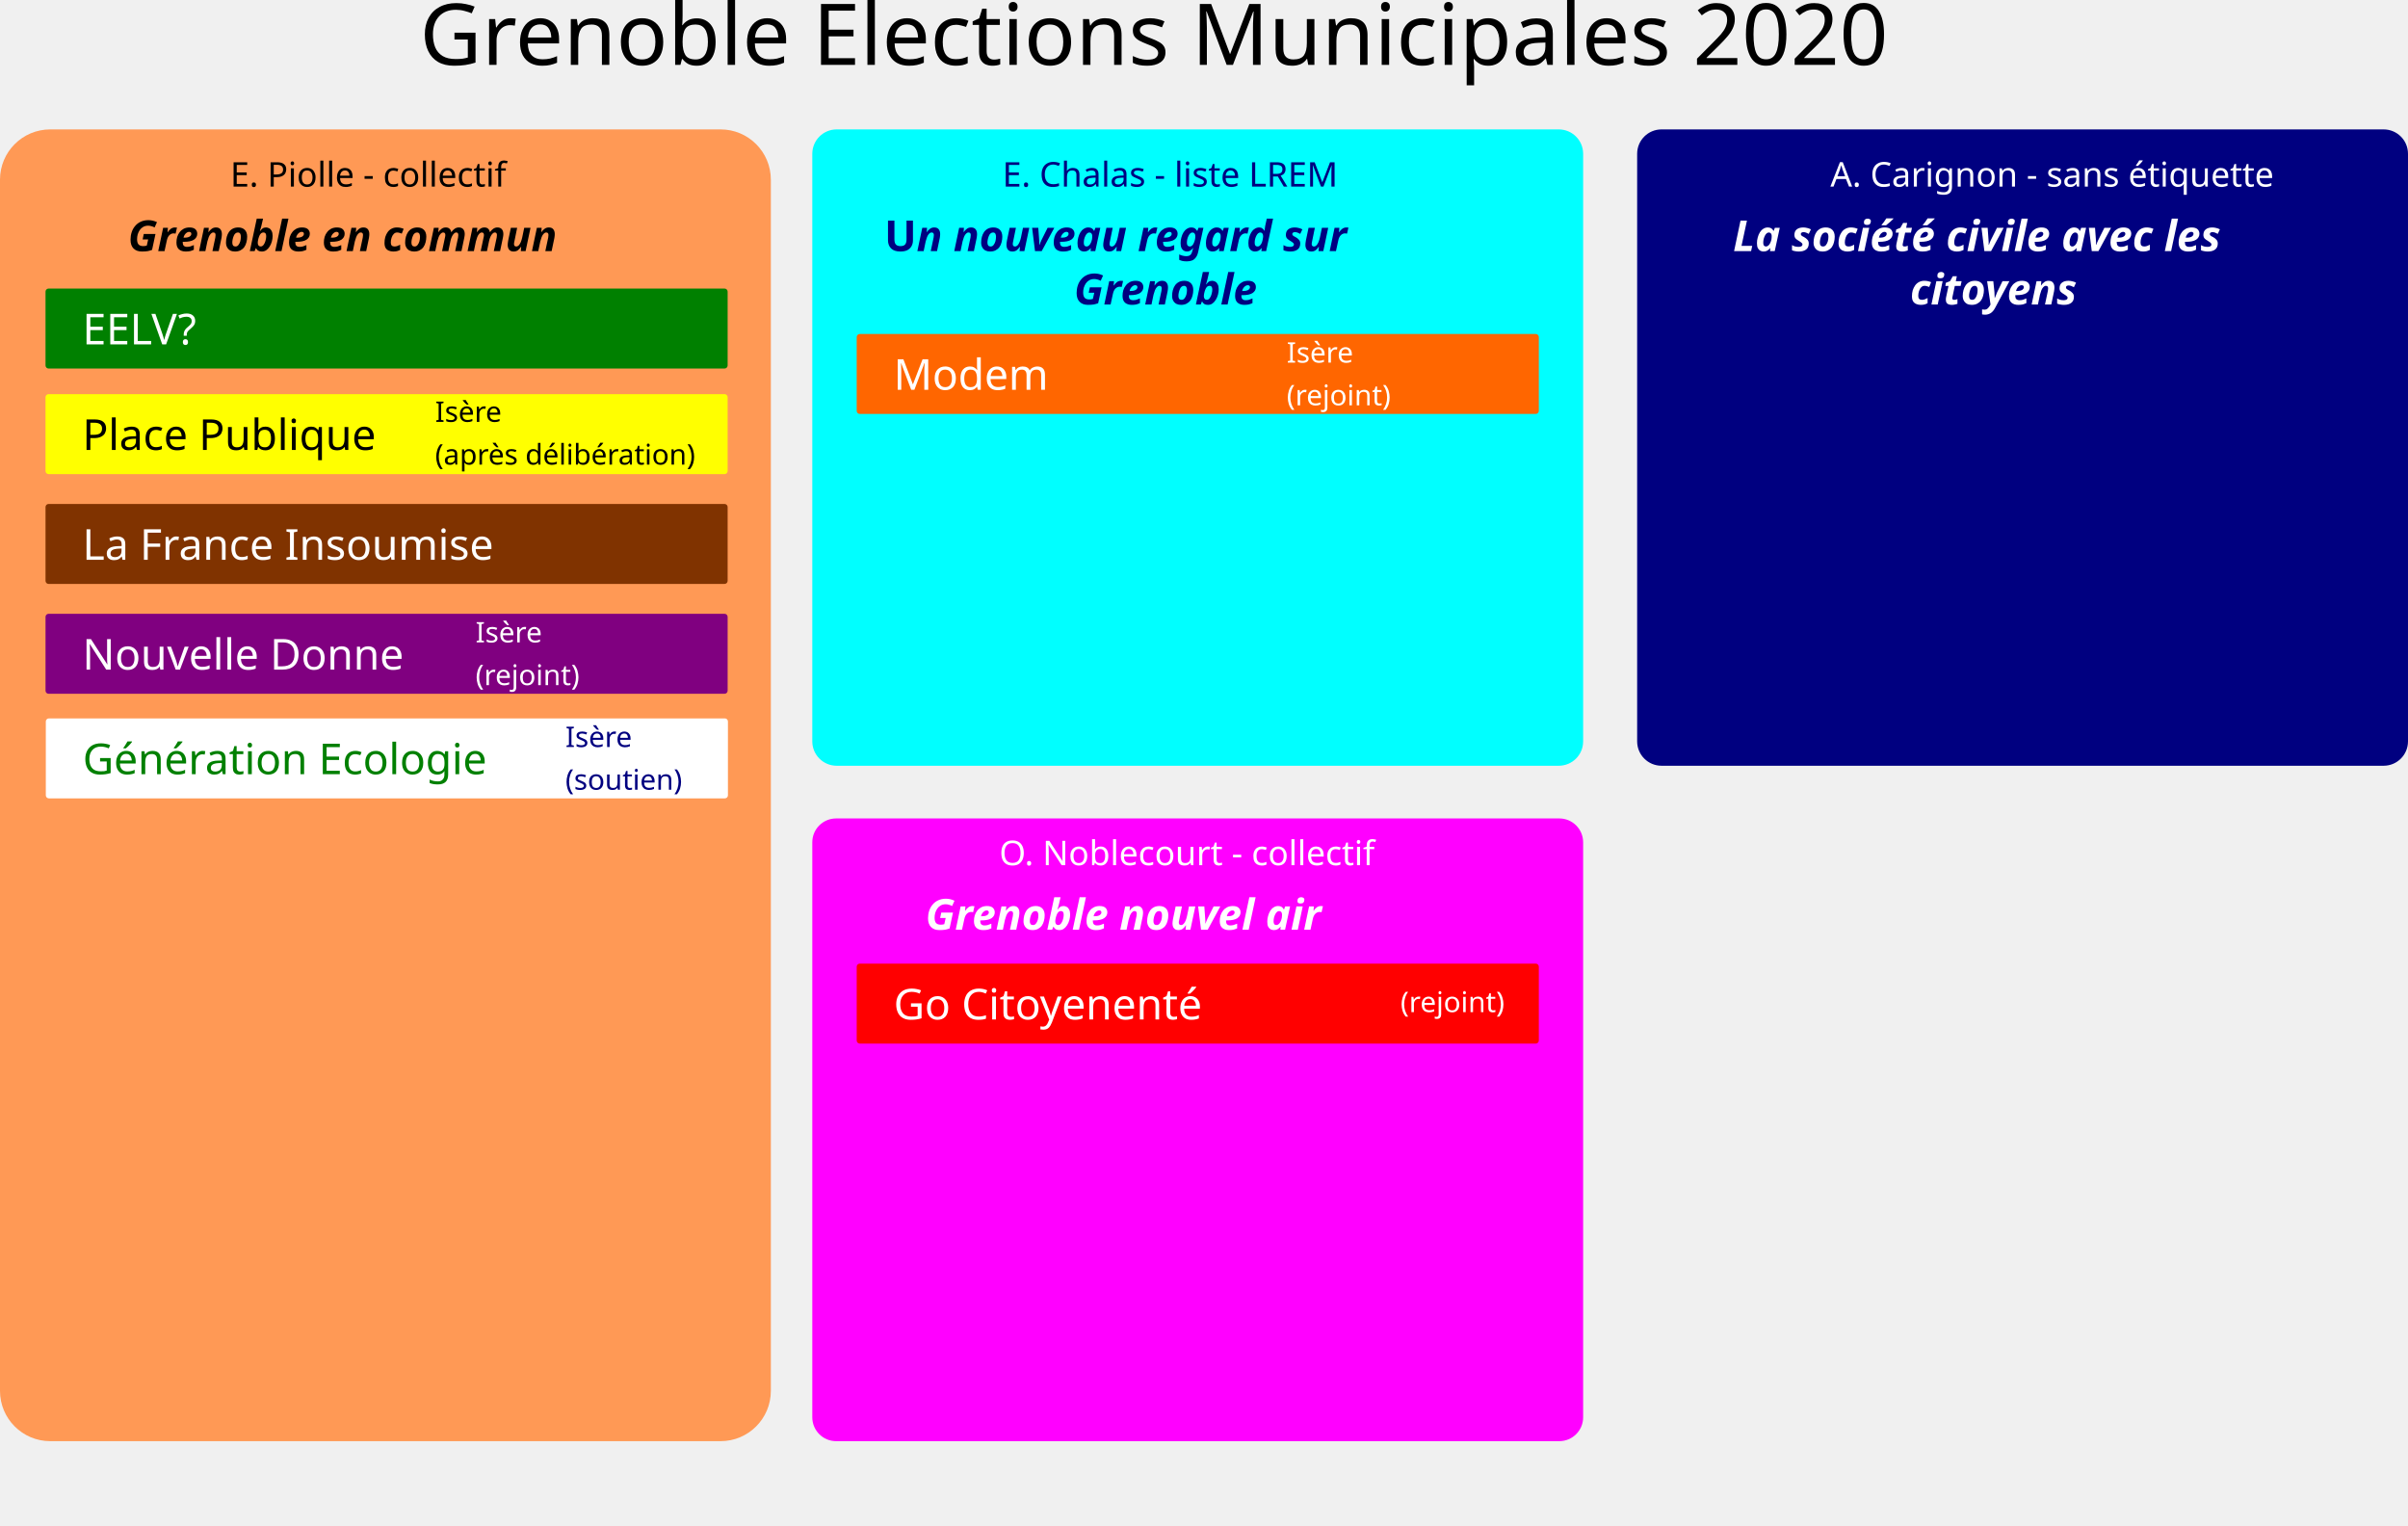
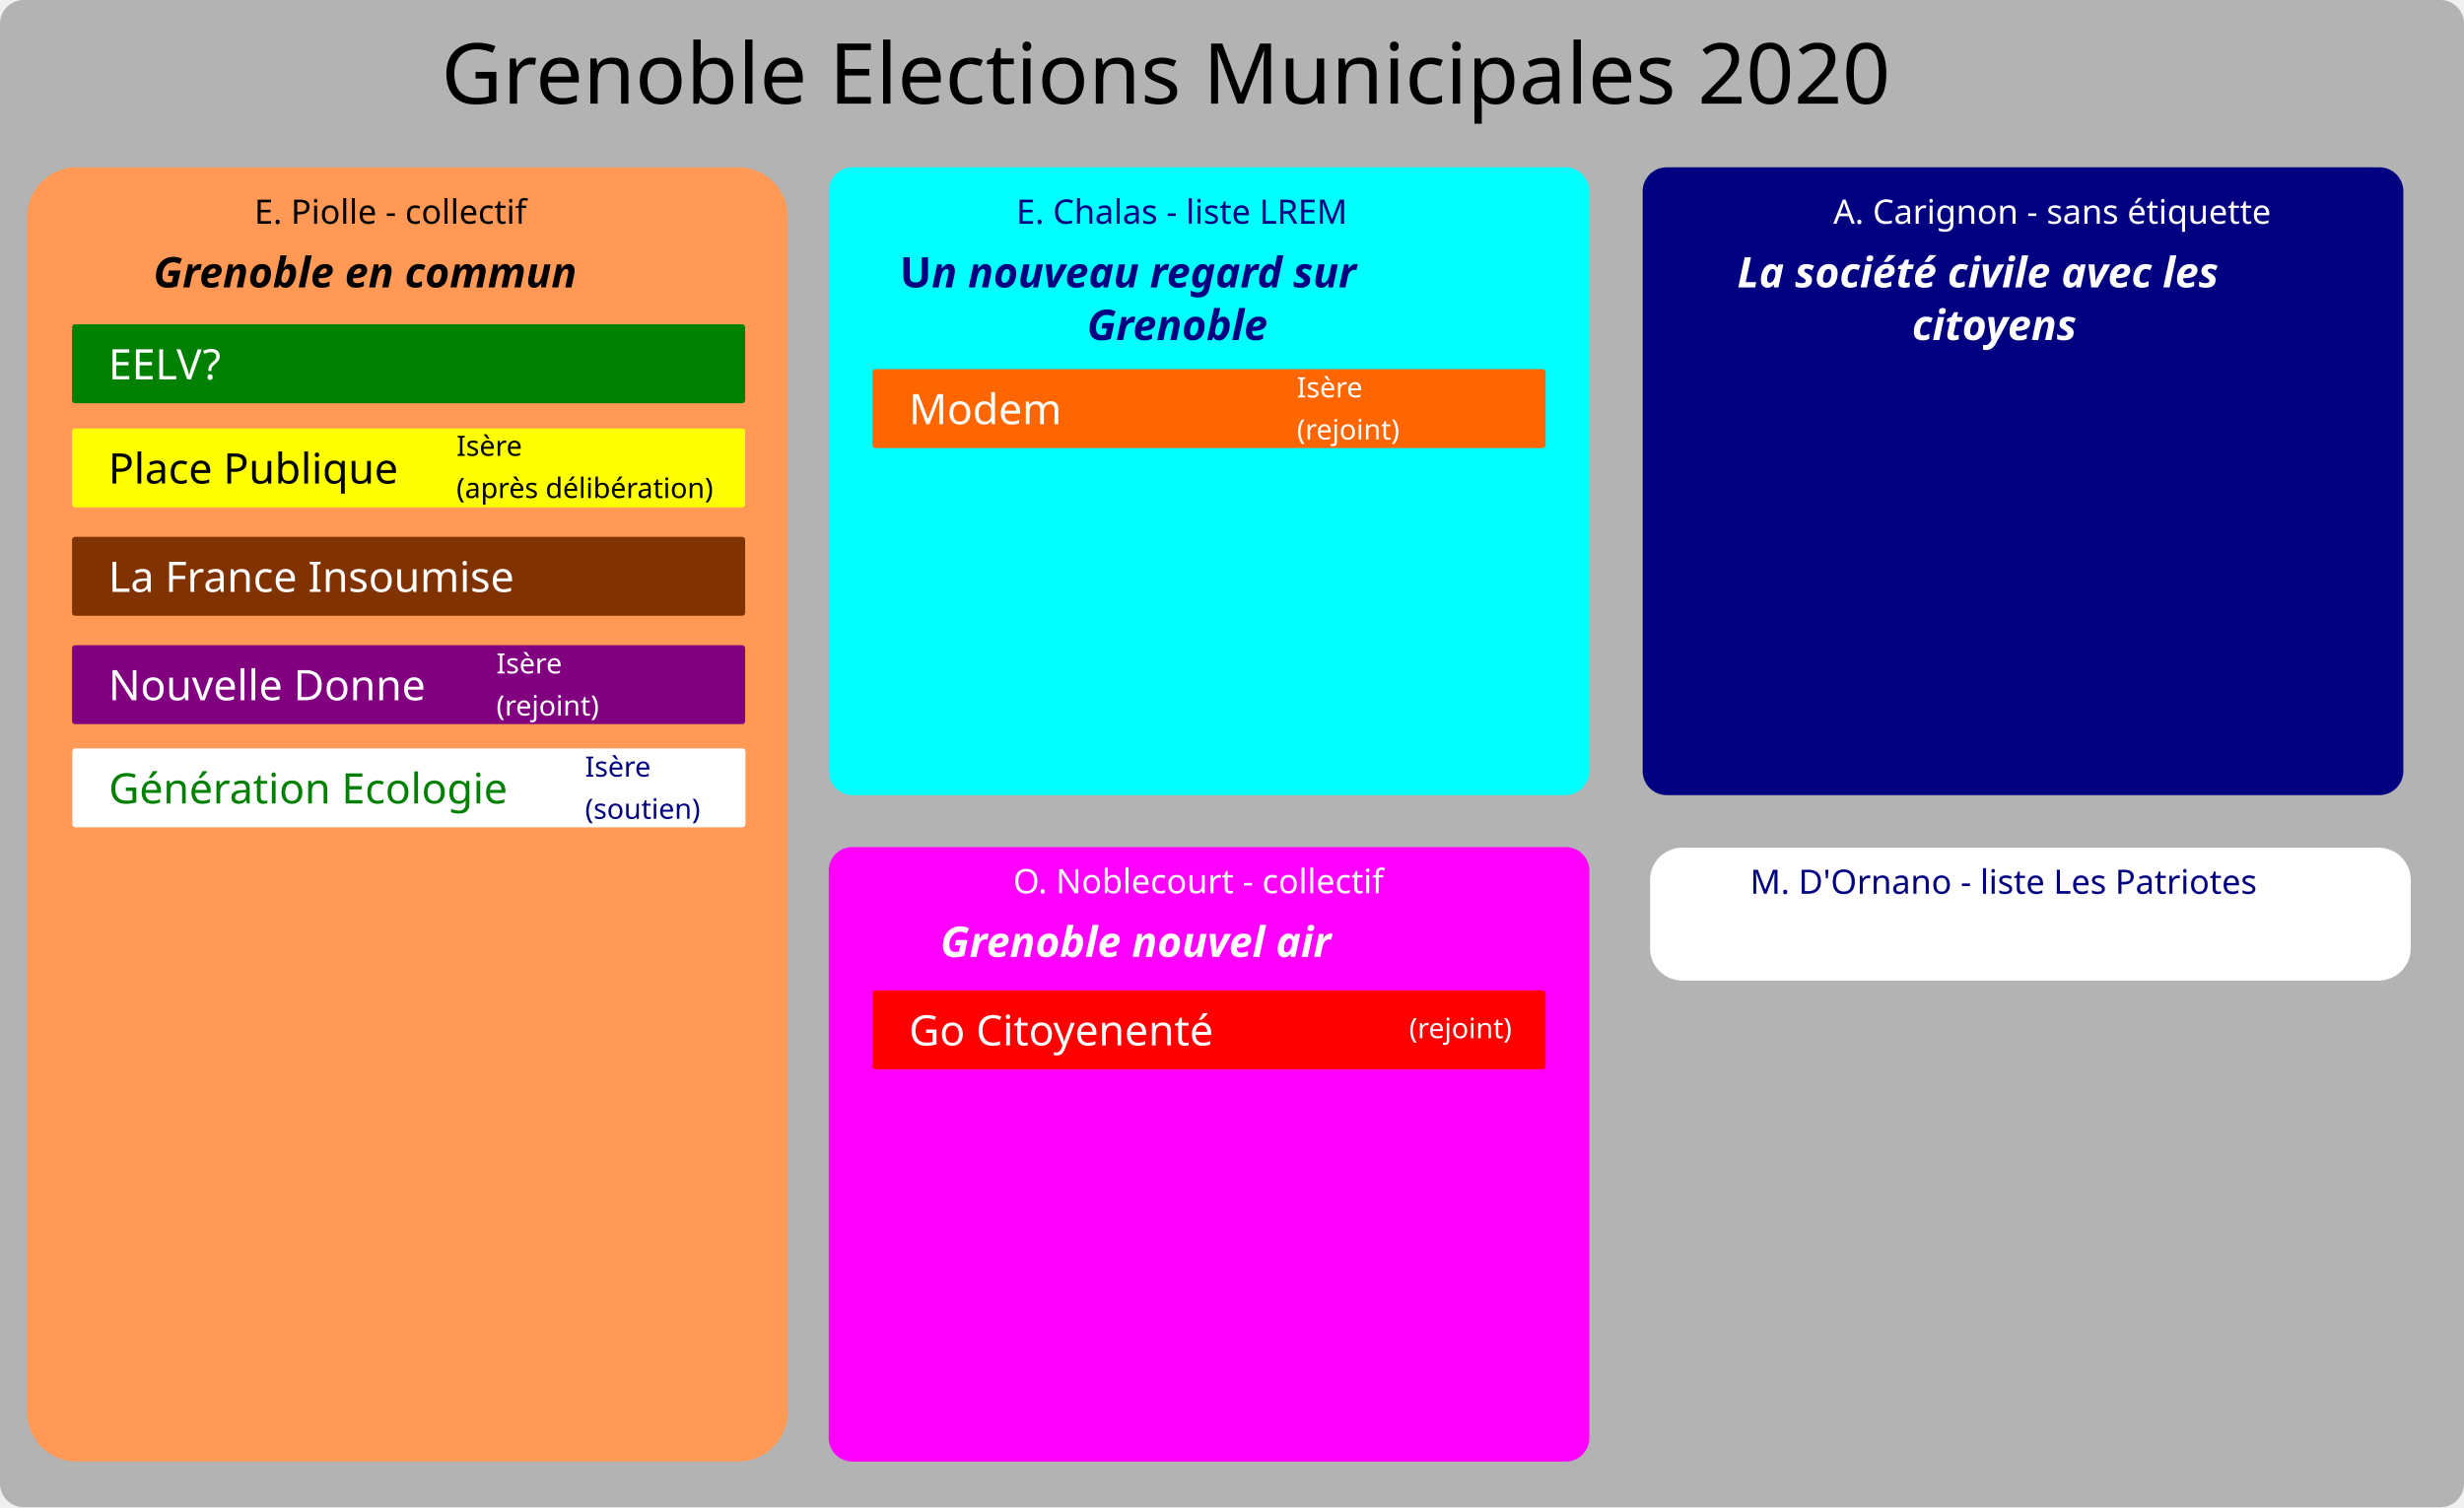
- <svg xmlns="http://www.w3.org/2000/svg" width="298.614mm" height="189.162mm" viewBox="0 0 298.614 189.162" version="1.1" id="svg8">
+ <svg xmlns="http://www.w3.org/2000/svg" width="309.641mm" height="189.4mm" viewBox="0 0 309.641 189.4" version="1.1" id="svg8">
  <defs id="defs2" />
-   <g transform="translate(-7.399369,-12.99849)" id="layer1">
+   <g transform="translate(-3.993841,-8.021178)" id="layer1">
+     <rect ry="2.969" y="8.021" x="3.994" height="189.4" width="309.641" id="rect1052" style="fill:#b3b3b3;stroke-width:0.262" />
    <text xml:space="preserve" style="font-style:normal;font-weight:normal;font-size:10.583px;line-height:1.25;font-family:sans-serif;fill:#000000;fill-opacity:1;stroke:none;stroke-width:0.265" x="59.446" y="21.039" id="text12">
      <tspan id="tspan10" x="59.446" y="21.039" style="stroke-width:0.265">Grenoble Elections Municipales 2020</tspan>
    </text>
    <rect style="fill:#ff9955;fill-rule:evenodd;stroke-width:0.256" id="rect14" width="95.592" height="162.638" x="7.399" y="29.043" ry="6.231" />
    <text xml:space="preserve" style="font-style:normal;font-weight:normal;font-size:5.292px;line-height:1.25;font-family:sans-serif;fill:#000000;fill-opacity:1;stroke:none;stroke-width:0.265" x="23.273" y="44.137" id="text18">
      <tspan id="tspan16" x="23.273" y="44.137" style="font-style:italic;font-variant:normal;font-weight:bold;font-stretch:normal;font-family:sans-serif;-inkscape-font-specification:'sans-serif Bold Italic';stroke-width:0.265">Grenoble en commun</tspan>
    </text>
    <text xml:space="preserve" style="font-style:normal;font-weight:normal;font-size:4.233px;line-height:1.25;font-family:sans-serif;fill:#000000;fill-opacity:1;stroke:none;stroke-width:0.265" x="35.961" y="36.133" id="text22">
      <tspan id="tspan20" x="35.961" y="36.133" style="stroke-width:0.265">E. Piolle - collectif</tspan>
    </text>
    <rect ry="3.022" y="29.043" x="108.131" height="78.897" width="95.592" id="rect14-2" style="fill:#00ffff;fill-rule:evenodd;stroke-width:0.179" />
-     <text id="text18-9" y="44.137" x="155.378" style="font-style:normal;font-weight:normal;font-size:5.292px;line-height:1.25;font-family:sans-serif;text-align:center;text-anchor:middle;fill:#000080;fill-opacity:1;stroke:none;stroke-width:0.265;" xml:space="preserve">
-       <tspan style="font-style:normal;font-variant:normal;font-weight:bold;font-stretch:normal;font-family:sans-serif;-inkscape-font-specification:'sans-serif Bold';text-align:center;text-anchor:middle;fill:#000080;stroke-width:0.265;" y="44.137" x="155.378" id="tspan16-8">U<tspan style="font-style:italic;font-variant:normal;font-weight:bold;font-stretch:normal;font-family:sans-serif;-inkscape-font-specification:'sans-serif Bold Italic';fill:#000080;" id="tspan53">n nouveau regard sur</tspan>
+     <text id="text18-9" y="44.137" x="155.378" style="font-style:normal;font-weight:normal;font-size:5.292px;line-height:1.25;font-family:sans-serif;text-align:center;text-anchor:middle;fill:#000080;fill-opacity:1;stroke:none;stroke-width:0.265" xml:space="preserve">
+       <tspan style="font-style:normal;font-variant:normal;font-weight:bold;font-stretch:normal;font-family:sans-serif;-inkscape-font-specification:'sans-serif Bold';text-align:center;text-anchor:middle;fill:#000080;stroke-width:0.265" y="44.137" x="155.378" id="tspan16-8">U<tspan style="font-style:italic;font-variant:normal;font-weight:bold;font-stretch:normal;font-family:sans-serif;-inkscape-font-specification:'sans-serif Bold Italic';fill:#000080" id="tspan53">n nouveau regard sur</tspan>
      </tspan>
-       <tspan style="font-style:italic;font-variant:normal;font-weight:bold;font-stretch:normal;font-family:sans-serif;-inkscape-font-specification:'sans-serif Bold Italic';text-align:center;text-anchor:middle;fill:#000080;stroke-width:0.265;" y="50.751" x="155.378" id="tspan51">Grenoble</tspan>
+       <tspan style="font-style:italic;font-variant:normal;font-weight:bold;font-stretch:normal;font-family:sans-serif;-inkscape-font-specification:'sans-serif Bold Italic';text-align:center;text-anchor:middle;fill:#000080;stroke-width:0.265" y="50.751" x="155.378" id="tspan51">Grenoble</tspan>
    </text>
-     <text id="text22-2" y="36.133" x="131.714" style="font-style:normal;font-weight:normal;font-size:4.233px;line-height:1.25;font-family:sans-serif;fill:#000080;fill-opacity:1;stroke:none;stroke-width:0.265;" xml:space="preserve">
-       <tspan style="fill:#000080;stroke-width:0.265;" y="36.133" x="131.714" id="tspan20-0">E. Chalas - liste LREM</tspan>
+     <text id="text22-2" y="36.133" x="131.714" style="font-style:normal;font-weight:normal;font-size:4.233px;line-height:1.25;font-family:sans-serif;fill:#000080;fill-opacity:1;stroke:none;stroke-width:0.265" xml:space="preserve">
+       <tspan style="fill:#000080;stroke-width:0.265" y="36.133" x="131.714" id="tspan20-0">E. Chalas - liste LREM</tspan>
    </text>
    <rect style="fill:#000080;fill-rule:evenodd;stroke-width:0.179" id="rect14-2-5" width="95.592" height="78.897" x="210.421" y="29.043" ry="3.022" />
    <text xml:space="preserve" style="font-style:normal;font-weight:normal;font-size:5.292px;line-height:1.25;font-family:sans-serif;text-align:center;text-anchor:middle;fill:#ffffff;fill-opacity:1;stroke:none;stroke-width:0.265" x="258.045" y="44.137" id="text18-9-8">
      <tspan id="tspan51-5" x="258.045" y="44.137" style="font-style:italic;font-variant:normal;font-weight:bold;font-stretch:normal;font-family:sans-serif;-inkscape-font-specification:'sans-serif Bold Italic';text-align:center;text-anchor:middle;fill:#ffffff;stroke-width:0.265">La société civile avec les </tspan>
      <tspan id="tspan93" x="258.045" y="50.751" style="font-style:italic;font-variant:normal;font-weight:bold;font-stretch:normal;font-family:sans-serif;-inkscape-font-specification:'sans-serif Bold Italic';text-align:center;text-anchor:middle;fill:#ffffff;stroke-width:0.265">citoyens</tspan>
    </text>
    <text xml:space="preserve" style="font-style:normal;font-weight:normal;font-size:4.233px;line-height:1.25;font-family:sans-serif;fill:#ffffff;fill-opacity:1;stroke:none;stroke-width:0.265" x="234.382" y="36.133" id="text22-2-1">
      <tspan id="tspan20-0-3" x="234.382" y="36.133" style="fill:#ffffff;stroke-width:0.265">A. Carignon - sans étiquette</tspan>
    </text>
    <rect style="fill:#ff00ff;fill-rule:evenodd;stroke-width:0.177" id="rect14-2-2" width="95.592" height="77.209" x="108.131" y="114.473" ry="2.958" />
    <text xml:space="preserve" style="font-style:normal;font-weight:normal;font-size:5.292px;line-height:1.25;font-family:sans-serif;text-align:center;text-anchor:middle;fill:#ffffff;fill-opacity:1;stroke:none;stroke-width:0.265" x="154.975" y="128.27" id="text18-9-1">
      <tspan id="tspan51-1" x="154.975" y="128.27" style="font-style:italic;font-variant:normal;font-weight:bold;font-stretch:normal;font-family:sans-serif;-inkscape-font-specification:'sans-serif Bold Italic';text-align:center;text-anchor:middle;fill:#ffffff;stroke-width:0.265">Grenoble nouvel air<tspan style="font-style:normal;font-variant:normal;font-weight:bold;font-stretch:normal;font-family:sans-serif;-inkscape-font-specification:'sans-serif Bold';text-align:center;text-anchor:middle;fill:#ffffff;stroke-width:0.265" id="tspan128" />
      </tspan>
    </text>
    <text xml:space="preserve" style="font-style:normal;font-weight:normal;font-size:4.233px;line-height:1.25;font-family:sans-serif;fill:#ffffff;fill-opacity:1;stroke:none;stroke-width:0.265" x="131.312" y="120.266" id="text22-2-8">
      <tspan id="tspan20-0-7" x="131.312" y="120.266" style="fill:#ffffff;stroke-width:0.265">O. Noblecourt - collectif</tspan>
    </text>
    <rect ry="0.38" y="48.777" x="13.044" height="9.914" width="84.589" id="rect14-3" style="fill:#008000;fill-rule:evenodd;stroke-width:0.06" />
    <text xml:space="preserve" style="font-style:normal;font-weight:normal;font-size:5.292px;line-height:1.25;font-family:sans-serif;fill:#000000;fill-opacity:1;stroke:none;stroke-width:0.265" x="17.616" y="55.696" id="text125">
      <tspan id="tspan123" x="17.616" y="55.696" style="fill:#ffffff;stroke-width:0.265">EELV?</tspan>
    </text>
    <rect style="fill:#ffff00;fill-rule:evenodd;stroke-width:0.06" id="rect14-3-9" width="84.589" height="9.914" x="13.044" y="61.866" ry="0.38" />
    <text id="text125-1" y="68.785" x="17.616" style="font-style:normal;font-weight:normal;font-size:5.292px;line-height:1.25;font-family:sans-serif;fill:#000000;fill-opacity:1;stroke:none;stroke-width:0.265" xml:space="preserve">
      <tspan style="fill:#000000;stroke-width:0.265" y="68.785" x="17.616" id="tspan123-7">Place Publique</tspan>
    </text>
    <text xml:space="preserve" style="font-size:4.233px;line-height:1.25;font-family:sans-serif;stroke-width:0.265" x="61.357" y="65.307" id="text150">
      <tspan id="tspan148" x="61.357" y="65.307" style="font-size:3.528px;stroke-width:0.265">Isère</tspan>
      <tspan x="61.357" y="70.598" style="font-size:3.528px;stroke-width:0.265" id="tspan152">(après délibération)</tspan>
    </text>
    <rect ry="0.38" y="75.483" x="13.044" height="9.914" width="84.589" id="rect14-3-9-0" style="fill:#803300;fill-rule:evenodd;stroke-width:0.06" />
    <text xml:space="preserve" style="font-style:normal;font-weight:normal;font-size:5.292px;line-height:1.25;font-family:sans-serif;fill:#ffffff;fill-opacity:1;stroke:none;stroke-width:0.265" x="17.616" y="82.403" id="text125-1-9">
      <tspan id="tspan123-7-5" x="17.616" y="82.403" style="fill:#ffffff;stroke-width:0.265">La France Insoumise</tspan>
    </text>
    <rect style="fill:#800080;fill-rule:evenodd;stroke-width:0.06" id="rect14-3-9-0-0" width="84.589" height="9.914" x="13.044" y="89.101" ry="0.38" />
    <text id="text125-1-9-3" y="96.02" x="17.616" style="font-style:normal;font-weight:normal;font-size:5.292px;line-height:1.25;font-family:sans-serif;fill:#ffffff;fill-opacity:1;stroke:none;stroke-width:0.265" xml:space="preserve">
      <tspan style="fill:#ffffff;stroke-width:0.265" y="96.02" x="17.616" id="tspan123-7-5-9">Nouvelle Donne</tspan>
    </text>
    <text id="text150-3" y="92.65" x="66.366" style="font-size:4.233px;line-height:1.25;font-family:sans-serif;fill:#ffffff;stroke-width:0.265" xml:space="preserve">
      <tspan style="font-size:3.528px;fill:#ffffff;stroke-width:0.265" y="92.65" x="66.366" id="tspan148-7">Isère</tspan>
      <tspan id="tspan152-8" style="font-size:3.528px;fill:#ffffff;stroke-width:0.265" y="97.942" x="66.366">(rejoint)</tspan>
    </text>
    <rect ry="0.38" y="102.071" x="13.081" height="9.914" width="84.589" id="rect14-3-9-0-0-4" style="fill:#ffffff;fill-rule:evenodd;stroke-width:0.06" />
    <text xml:space="preserve" style="font-style:normal;font-weight:normal;font-size:5.292px;line-height:1.25;font-family:sans-serif;fill:#008000;fill-opacity:1;stroke:none;stroke-width:0.265" x="17.653" y="108.99" id="text125-1-9-3-9">
      <tspan id="tspan123-7-5-9-1" x="17.653" y="108.99" style="fill:#008000;stroke-width:0.265">Génération Ecologie</tspan>
    </text>
    <text xml:space="preserve" style="font-size:4.233px;line-height:1.25;font-family:sans-serif;fill:#000080;stroke-width:0.265" x="77.515" y="105.62" id="text150-3-7">
      <tspan id="tspan148-7-5" x="77.515" y="105.62" style="font-size:3.528px;fill:#000080;stroke-width:0.265">Isère</tspan>
      <tspan x="77.515" y="110.911" style="font-size:3.528px;fill:#000080;stroke-width:0.265" id="tspan152-8-5">(soutien)</tspan>
    </text>
    <rect ry="0.38" y="54.409" x="113.638" height="9.914" width="84.589" id="rect14-3-9-0-0-45" style="fill:#ff6600;fill-rule:evenodd;stroke-width:0.06" />
    <text xml:space="preserve" style="font-style:normal;font-weight:normal;font-size:5.292px;line-height:1.25;font-family:sans-serif;fill:#ffffff;fill-opacity:1;stroke:none;stroke-width:0.265" x="118.21" y="61.328" id="text125-1-9-3-8">
      <tspan id="tspan123-7-5-9-6" x="118.21" y="61.328" style="fill:#ffffff;stroke-width:0.265">Modem</tspan>
    </text>
    <text xml:space="preserve" style="font-size:4.233px;line-height:1.25;font-family:sans-serif;fill:#ffffff;stroke-width:0.265" x="166.96" y="57.958" id="text150-3-2">
      <tspan id="tspan148-7-51" x="166.96" y="57.958" style="font-size:3.528px;fill:#ffffff;stroke-width:0.265">Isère</tspan>
      <tspan x="166.96" y="63.25" style="font-size:3.528px;fill:#ffffff;stroke-width:0.265" id="tspan152-8-3">(rejoint)</tspan>
    </text>
    <rect style="fill:#ff0000;fill-rule:evenodd;stroke-width:0.06" id="rect14-3-9-0-0-45-9" width="84.589" height="9.914" x="113.638" y="132.474" ry="0.38" />
    <text id="text125-1-9-3-8-3" y="139.394" x="118.21" style="font-style:normal;font-weight:normal;font-size:5.292px;line-height:1.25;font-family:sans-serif;fill:#ffffff;fill-opacity:1;stroke:none;stroke-width:0.265" xml:space="preserve">
      <tspan style="fill:#ffffff;stroke-width:0.265" y="139.394" x="118.21" id="tspan123-7-5-9-6-4">Go Citoyenenté</tspan>
    </text>
    <text id="text150-3-2-1" y="138.484" x="181.07" style="font-size:4.233px;line-height:1.25;font-family:sans-serif;fill:#ffffff;stroke-width:0.265" xml:space="preserve">
      <tspan id="tspan152-8-3-5" style="font-size:3.528px;fill:#ffffff;stroke-width:0.265" y="138.484" x="181.07">(rejoint)</tspan>
    </text>
+     <rect ry="4.045" y="114.545" x="211.351" height="16.695" width="95.592" id="rect14-2-2-5" style="fill:#ffffff;fill-rule:evenodd;stroke-width:0.082" />
+     <text id="text22-2-8-0" y="120.337" x="223.925" style="font-style:normal;font-weight:normal;font-size:4.233px;line-height:1.25;font-family:sans-serif;fill:#000080;fill-opacity:1;stroke:none;stroke-width:0.265" xml:space="preserve">
+       <tspan style="fill:#000080;stroke-width:0.265" y="120.337" x="223.925" id="tspan20-0-7-6">M. D'Ornano - liste Les Patriotes</tspan>
+     </text>
  </g>
</svg>
